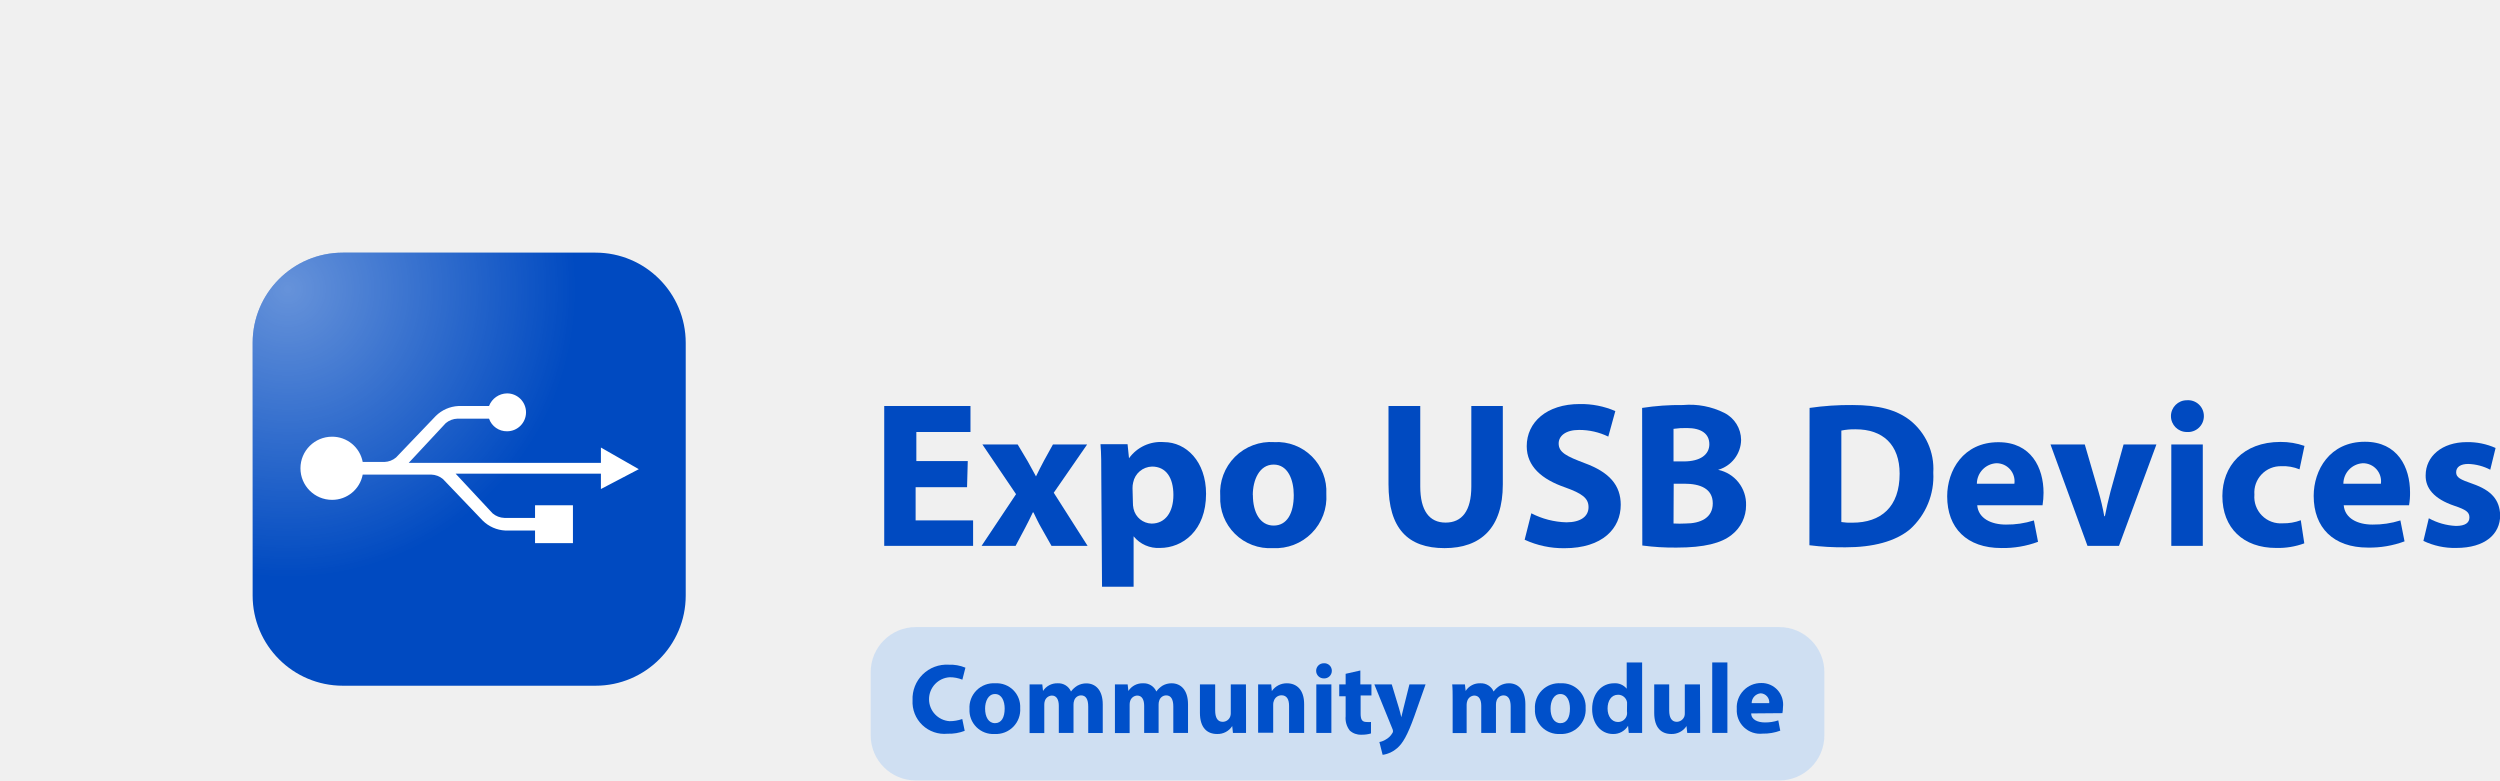
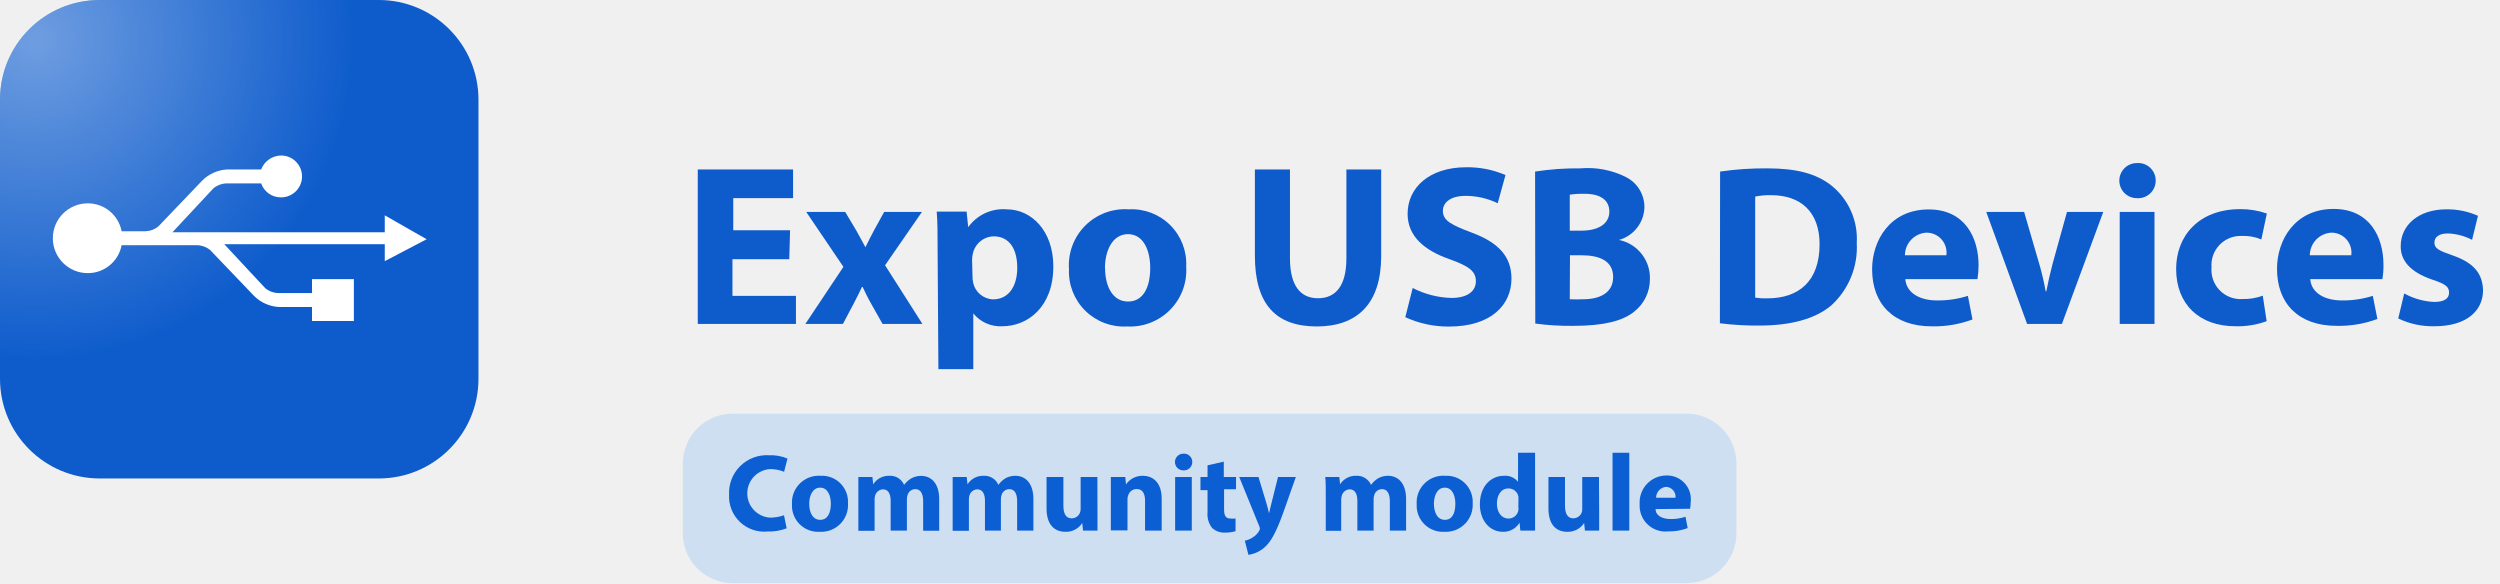
- <svg xmlns="http://www.w3.org/2000/svg" id="Layer_1" data-name="Layer 1" viewBox="0 0 277.08 86.5">
+ <svg xmlns="http://www.w3.org/2000/svg" id="Layer_1" data-name="Layer 1" viewBox="0 0 250.8 58.5">
  <defs>
-     <style>.cls-1{fill:none;}.cls-2{clip-path:url(#clip-path);}.cls-3{fill:#004ac1;}.cls-4{opacity:0.4;}.cls-5{fill:url(#radial-gradient);}.cls-6,.cls-8{isolation:isolate;}.cls-7{fill:#fff;}.cls-8{fill:#0074ff;opacity:0.14;}</style>
-     <clipPath id="clip-path" transform="translate(28 28)">
+     <style>.cls-1{fill:none;}.cls-2{clip-path:url(#clip-path);}.cls-3{fill:#0e5ccc;}.cls-4{opacity:0.4;}.cls-5{fill:url(#radial-gradient);}.cls-6,.cls-8{isolation:isolate;}.cls-7{fill:#fff;}.cls-8{fill:#0074ff;opacity:0.14;}</style>
+     <clipPath id="clip-path">
      <rect class="cls-1" width="48" height="48" rx="10" />
    </clipPath>
    <radialGradient id="radial-gradient" cx="-1709.28" cy="-53.59" r="1" gradientTransform="translate(-1711 54701) rotate(90) scale(32)" gradientUnits="userSpaceOnUse">
      <stop offset="0" stop-color="#fff" />
      <stop offset="1" stop-color="#fff" stop-opacity="0" />
    </radialGradient>
  </defs>
  <g class="cls-2">
-     <path class="cls-3" d="M10,0H38A10,10,0,0,1,48,10V38A10,10,0,0,1,38,48H10A10,10,0,0,1,0,38V10A10,10,0,0,1,10,0Z" transform="translate(28 28)" />
+     <path class="cls-3" d="M10,0H38A10,10,0,0,1,48,10V38A10,10,0,0,1,38,48H10A10,10,0,0,1,0,38V10A10,10,0,0,1,10,0Z" />
    <g class="cls-4">
-       <path class="cls-5" d="M-18-28H26A10,10,0,0,1,36-18V26A10,10,0,0,1,26,36H-18A10,10,0,0,1-28,26V-18A10,10,0,0,1-18-28Z" transform="translate(28 28)" />
+       <path class="cls-5" d="M-18-28H26A10,10,0,0,1,36-18V26A10,10,0,0,1,26,36H-18A10,10,0,0,1-28,26V-18A10,10,0,0,1-18-28Z" />
    </g>
  </g>
  <g class="cls-6">
-     <path class="cls-3" d="M79.18,26h-5.7v3.68h6.37V32.5H70V17h9.56v2.88h-6V23.1h5.7Z" transform="translate(28 28)" />
-     <path class="cls-3" d="M84.79,21.26l1.11,1.86c.32.57.62,1.15.92,1.68h0c.3-.6.58-1.18.88-1.73l1-1.81h3.79l-3.7,5.35,3.75,5.89h-4l-1.13-2c-.32-.55-.59-1.13-.87-1.71h-.07c-.27.6-.57,1.16-.85,1.71l-1.06,2H80.79l3.82-5.73-3.73-5.51Z" transform="translate(28 28)" />
-     <path class="cls-3" d="M94.06,25c0-1.47,0-2.74-.09-3.77h3l.16,1.56h0A4.32,4.32,0,0,1,101,21c2.46,0,4.67,2.14,4.67,5.73,0,4.09-2.6,6-5.11,6a3.5,3.5,0,0,1-2.92-1.29h0v5.59h-3.5Zm3.5,2.64a3.26,3.26,0,0,0,.07.74,2.11,2.11,0,0,0,2,1.65c1.52,0,2.42-1.26,2.42-3.17s-.81-3.15-2.37-3.15a2.19,2.19,0,0,0-2.09,1.77,2.45,2.45,0,0,0-.07.62Z" transform="translate(28 28)" />
-     <path class="cls-3" d="M119,26.75a5.64,5.64,0,0,1-5.93,6A5.51,5.51,0,0,1,107.24,27a5.62,5.62,0,0,1,6-6A5.47,5.47,0,0,1,119,26.75Zm-8.14.12c0,1.93.81,3.38,2.3,3.38s2.23-1.36,2.23-3.38c0-1.68-.64-3.38-2.23-3.38S110.85,25.21,110.85,26.87Z" transform="translate(28 28)" />
-     <path class="cls-3" d="M129.41,17v8.92c0,2.67,1,4,2.81,4s2.85-1.29,2.85-4V17h3.49v8.69c0,4.79-2.41,7.06-6.46,7.06s-6.21-2.16-6.21-7.1V17Z" transform="translate(28 28)" />
-     <path class="cls-3" d="M141.72,28.89a9,9,0,0,0,3.88,1c1.61,0,2.46-.67,2.46-1.68s-.73-1.52-2.59-2.19c-2.58-.89-4.26-2.32-4.26-4.57,0-2.65,2.21-4.67,5.87-4.67a9.56,9.56,0,0,1,3.95.78l-.78,2.83a7.36,7.36,0,0,0-3.24-.74c-1.52,0-2.26.69-2.26,1.5,0,1,.88,1.42,2.88,2.18,2.73,1,4,2.44,4,4.62,0,2.6-2,4.81-6.25,4.81a10.25,10.25,0,0,1-4.4-.94Z" transform="translate(28 28)" />
-     <path class="cls-3" d="M154,17.21a27.35,27.35,0,0,1,4.53-.32,8.55,8.55,0,0,1,4.58.87,3.38,3.38,0,0,1,1.86,3,3.5,3.5,0,0,1-2.55,3.31v0A3.89,3.89,0,0,1,165.52,28a4.12,4.12,0,0,1-1.61,3.29c-1.13.9-3,1.4-6.09,1.4a26.36,26.36,0,0,1-3.8-.23Zm3.48,5.93h1.14c1.84,0,2.83-.76,2.83-1.91s-.89-1.79-2.48-1.79a9,9,0,0,0-1.49.09Zm0,6.88a12.5,12.5,0,0,0,1.35,0c1.59,0,3-.59,3-2.23s-1.4-2.18-3.15-2.18H157.5Z" transform="translate(28 28)" />
-     <path class="cls-3" d="M172.56,17.21a31,31,0,0,1,4.74-.32c2.94,0,4.85.53,6.34,1.65a6.87,6.87,0,0,1,2.63,5.84,7.87,7.87,0,0,1-2.58,6.28c-1.63,1.36-4.12,2-7.15,2a29.42,29.42,0,0,1-4-.23Zm3.52,12.65a6.36,6.36,0,0,0,1.22.07c3.17,0,5.24-1.73,5.24-5.43,0-3.22-1.86-4.92-4.87-4.92a7.17,7.17,0,0,0-1.59.14Z" transform="translate(28 28)" />
-     <path class="cls-3" d="M191.14,28c.12,1.45,1.54,2.14,3.18,2.14a9.86,9.86,0,0,0,3.1-.46l.46,2.37a11.09,11.09,0,0,1-4.07.69c-3.82,0-6-2.21-6-5.73,0-2.85,1.77-6,5.68-6,3.63,0,5,2.83,5,5.61a9.12,9.12,0,0,1-.11,1.38Zm4.12-2.39a2,2,0,0,0-2-2.27,2.29,2.29,0,0,0-2.16,2.27Z" transform="translate(28 28)" />
-     <path class="cls-3" d="M203.06,21.26l1.52,5.22a26.76,26.76,0,0,1,.64,2.73h.07c.18-.92.37-1.77.62-2.73l1.45-5.22H211L206.85,32.5h-3.49l-4.1-11.24Z" transform="translate(28 28)" />
-     <path class="cls-3" d="M216.26,18.13a1.76,1.76,0,0,1-1.89,1.75,1.76,1.76,0,1,1,0-3.52A1.75,1.75,0,0,1,216.26,18.13ZM212.65,32.5V21.26h3.49V32.5Z" transform="translate(28 28)" />
-     <path class="cls-3" d="M227.39,32.22a8.41,8.41,0,0,1-3.13.51c-3.63,0-5.95-2.21-5.95-5.75,0-3.29,2.25-6,6.44-6a7.93,7.93,0,0,1,2.66.44l-.55,2.6a4.63,4.63,0,0,0-2-.35,2.92,2.92,0,0,0-3,3.15A2.93,2.93,0,0,0,225,30a5.37,5.37,0,0,0,2-.34Z" transform="translate(28 28)" />
-     <path class="cls-3" d="M231.76,28c.12,1.45,1.54,2.14,3.18,2.14a9.86,9.86,0,0,0,3.1-.46L238.5,32a11.09,11.09,0,0,1-4.07.69c-3.82,0-6-2.21-6-5.73,0-2.85,1.77-6,5.68-6,3.63,0,5,2.83,5,5.61A7.72,7.72,0,0,1,239,28Zm4.12-2.39a2,2,0,0,0-2-2.27,2.29,2.29,0,0,0-2.16,2.27Z" transform="translate(28 28)" />
-     <path class="cls-3" d="M241.19,29.44a6.88,6.88,0,0,0,3,.85c1.06,0,1.5-.36,1.5-.94s-.35-.85-1.66-1.29c-2.32-.78-3.22-2-3.19-3.38,0-2.09,1.79-3.68,4.57-3.68a7.49,7.49,0,0,1,3.18.65L248,24.06a5.66,5.66,0,0,0-2.44-.64c-.85,0-1.34.34-1.34.92s.44.8,1.82,1.28c2.14.74,3,1.82,3.06,3.48,0,2.09-1.66,3.63-4.88,3.63a8,8,0,0,1-3.63-.78Z" transform="translate(28 28)" />
+     <path class="cls-3" d="M79.18,26h-5.7v3.68h6.37V32.5H70V17h9.56v2.88h-6V23.1h5.7Z" />
+     <path class="cls-3" d="M84.79,21.26l1.11,1.86c.32.57.62,1.15.92,1.68h0c.3-.6.58-1.18.88-1.73l1-1.81h3.79l-3.7,5.35,3.75,5.89h-4l-1.13-2c-.32-.55-.59-1.13-.87-1.71h-.07c-.27.6-.57,1.16-.85,1.71l-1.06,2H80.79l3.82-5.73-3.73-5.51Z" />
+     <path class="cls-3" d="M94.06,25c0-1.47,0-2.74-.09-3.77h3l.16,1.56h0A4.32,4.32,0,0,1,101,21c2.46,0,4.67,2.14,4.67,5.73,0,4.09-2.6,6-5.11,6a3.5,3.5,0,0,1-2.92-1.29h0v5.59h-3.5Zm3.5,2.64a3.26,3.26,0,0,0,.07.74,2.11,2.11,0,0,0,2,1.65c1.52,0,2.42-1.26,2.42-3.17s-.81-3.15-2.37-3.15a2.19,2.19,0,0,0-2.09,1.77,2.45,2.45,0,0,0-.07.62Z" />
+     <path class="cls-3" d="M119,26.75a5.64,5.64,0,0,1-5.93,6A5.51,5.51,0,0,1,107.24,27a5.62,5.62,0,0,1,6-6A5.47,5.47,0,0,1,119,26.75Zm-8.14.12c0,1.93.81,3.38,2.3,3.38s2.23-1.36,2.23-3.38c0-1.68-.64-3.38-2.23-3.38S110.85,25.21,110.85,26.87Z" />
+     <path class="cls-3" d="M129.41,17v8.92c0,2.67,1,4,2.81,4s2.85-1.29,2.85-4V17h3.49v8.69c0,4.79-2.41,7.06-6.46,7.06s-6.21-2.16-6.21-7.1V17Z" />
+     <path class="cls-3" d="M141.72,28.89a9,9,0,0,0,3.88,1c1.61,0,2.46-.67,2.46-1.68s-.73-1.52-2.59-2.19c-2.58-.89-4.26-2.32-4.26-4.57,0-2.65,2.21-4.67,5.87-4.67a9.56,9.56,0,0,1,3.95.78l-.78,2.83a7.36,7.36,0,0,0-3.24-.74c-1.52,0-2.26.69-2.26,1.5,0,1,.88,1.42,2.88,2.18,2.73,1,4,2.44,4,4.62,0,2.6-2,4.81-6.25,4.81a10.25,10.25,0,0,1-4.4-.94Z" />
+     <path class="cls-3" d="M154,17.21a27.35,27.35,0,0,1,4.53-.32,8.55,8.55,0,0,1,4.58.87,3.38,3.38,0,0,1,1.86,3,3.5,3.5,0,0,1-2.55,3.31v0A3.89,3.89,0,0,1,165.52,28a4.12,4.12,0,0,1-1.61,3.29c-1.13.9-3,1.4-6.09,1.4a26.36,26.36,0,0,1-3.8-.23Zm3.48,5.93h1.14c1.84,0,2.83-.76,2.83-1.91s-.89-1.79-2.48-1.79a9,9,0,0,0-1.49.09Zm0,6.88a12.5,12.5,0,0,0,1.35,0c1.59,0,3-.59,3-2.23s-1.4-2.18-3.15-2.18H157.5Z" />
+     <path class="cls-3" d="M172.56,17.21a31,31,0,0,1,4.74-.32c2.94,0,4.85.53,6.34,1.65a6.87,6.87,0,0,1,2.63,5.84,7.87,7.87,0,0,1-2.58,6.28c-1.63,1.36-4.12,2-7.15,2a29.42,29.42,0,0,1-4-.23Zm3.52,12.65a6.36,6.36,0,0,0,1.22.07c3.17,0,5.24-1.73,5.24-5.43,0-3.22-1.86-4.92-4.87-4.92a7.17,7.17,0,0,0-1.59.14Z" />
+     <path class="cls-3" d="M191.14,28c.12,1.45,1.54,2.14,3.18,2.14a9.86,9.86,0,0,0,3.1-.46l.46,2.37a11.09,11.09,0,0,1-4.07.69c-3.82,0-6-2.21-6-5.73,0-2.85,1.77-6,5.68-6,3.63,0,5,2.83,5,5.61a9.12,9.12,0,0,1-.11,1.38Zm4.12-2.39a2,2,0,0,0-2-2.27,2.29,2.29,0,0,0-2.16,2.27Z" />
+     <path class="cls-3" d="M203.06,21.26l1.52,5.22a26.76,26.76,0,0,1,.64,2.73h.07c.18-.92.37-1.77.62-2.73l1.45-5.22H211L206.85,32.5h-3.49l-4.1-11.24Z" />
+     <path class="cls-3" d="M216.26,18.13a1.76,1.76,0,0,1-1.89,1.75,1.76,1.76,0,1,1,0-3.52A1.75,1.75,0,0,1,216.26,18.13ZM212.65,32.5V21.26h3.49V32.5Z" />
+     <path class="cls-3" d="M227.39,32.22a8.41,8.41,0,0,1-3.13.51c-3.63,0-5.95-2.21-5.95-5.75,0-3.29,2.25-6,6.44-6a7.93,7.93,0,0,1,2.66.44l-.55,2.6a4.63,4.63,0,0,0-2-.35,2.92,2.92,0,0,0-3,3.15A2.93,2.93,0,0,0,225,30a5.37,5.37,0,0,0,2-.34Z" />
+     <path class="cls-3" d="M231.76,28c.12,1.45,1.54,2.14,3.18,2.14a9.86,9.86,0,0,0,3.1-.46L238.5,32a11.09,11.09,0,0,1-4.07.69c-3.82,0-6-2.21-6-5.73,0-2.85,1.77-6,5.68-6,3.63,0,5,2.83,5,5.61A7.72,7.72,0,0,1,239,28Zm4.12-2.39a2,2,0,0,0-2-2.27,2.29,2.29,0,0,0-2.16,2.27Z" />
+     <path class="cls-3" d="M241.19,29.44a6.88,6.88,0,0,0,3,.85c1.06,0,1.5-.36,1.5-.94s-.35-.85-1.66-1.29c-2.32-.78-3.22-2-3.19-3.38,0-2.09,1.79-3.68,4.57-3.68a7.49,7.49,0,0,1,3.18.65L248,24.06a5.66,5.66,0,0,0-2.44-.64c-.85,0-1.34.34-1.34.92s.44.8,1.82,1.28c2.14.74,3,1.82,3.06,3.48,0,2.09-1.66,3.63-4.88,3.63a8,8,0,0,1-3.63-.78Z" />
  </g>
-   <path id="path1334" class="cls-7" d="M42.8,24l-4.2-2.4v1.7H17.3l4.1-4.4a2.11,2.11,0,0,1,1.3-.5h3.5a2.08,2.08,0,0,0,2,1.4,2.1,2.1,0,1,0,0-4.2,2.17,2.17,0,0,0-2,1.4H22.8a3.84,3.84,0,0,0-2.5,1.1h0l-4.4,4.6a2.11,2.11,0,0,1-1.3.5H12.2a3.44,3.44,0,0,0-3.4-2.8,3.5,3.5,0,1,0,0,7,3.44,3.44,0,0,0,3.4-2.8h7.6a2.11,2.11,0,0,1,1.3.5l4.4,4.6h0A3.84,3.84,0,0,0,28,30.8h3.3v1.4h4.2V28H31.3v1.4H27.9a2.11,2.11,0,0,1-1.3-.5l-4.1-4.4H38.6v1.7Z" transform="translate(28 28)" />
+   <path id="path1334" class="cls-7" d="M42.8,24l-4.2-2.4v1.7H17.3l4.1-4.4a2.11,2.11,0,0,1,1.3-.5h3.5a2.08,2.08,0,0,0,2,1.4,2.1,2.1,0,1,0,0-4.2,2.17,2.17,0,0,0-2,1.4H22.8a3.84,3.84,0,0,0-2.5,1.1h0l-4.4,4.6a2.11,2.11,0,0,1-1.3.5H12.2a3.44,3.44,0,0,0-3.4-2.8,3.5,3.5,0,1,0,0,7,3.44,3.44,0,0,0,3.4-2.8h7.6a2.11,2.11,0,0,1,1.3.5l4.4,4.6h0A3.84,3.84,0,0,0,28,30.8h3.3v1.4h4.2V28H31.3v1.4H27.9a2.11,2.11,0,0,1-1.3-.5l-4.1-4.4H38.6v1.7Z" />
  <g class="cls-6">
-     <path class="cls-3" d="M78.92,53a4.81,4.81,0,0,1-1.9.32,3.53,3.53,0,0,1-3.88-3.71,3.78,3.78,0,0,1,4-3.94A4.37,4.37,0,0,1,79,46l-.34,1.33a3.67,3.67,0,0,0-1.41-.27,2.44,2.44,0,0,0,0,4.87,4.24,4.24,0,0,0,1.4-.24Z" transform="translate(28 28)" />
-     <path class="cls-3" d="M85.07,50.48a2.69,2.69,0,0,1-2.83,2.87,2.63,2.63,0,0,1-2.79-2.77,2.69,2.69,0,0,1,2.87-2.85A2.61,2.61,0,0,1,85.07,50.48Zm-3.89.05c0,.93.38,1.62,1.1,1.62s1.07-.65,1.07-1.62c0-.8-.31-1.61-1.07-1.61S81.18,49.74,81.18,50.53Z" transform="translate(28 28)" />
-     <path class="cls-3" d="M86.11,49.57c0-.68,0-1.25,0-1.72h1.41l.08.73h0a1.86,1.86,0,0,1,1.63-.85,1.52,1.52,0,0,1,1.47.91h0A2.49,2.49,0,0,1,91.4,48a2,2,0,0,1,1-.26c1,0,1.82.72,1.82,2.33v3.17H92.61V50.3c0-.78-.25-1.23-.79-1.23a.81.81,0,0,0-.77.58,1.25,1.25,0,0,0-.07.43v3.15H89.35v-3c0-.68-.24-1.14-.77-1.14a.85.85,0,0,0-.78.6,1.26,1.26,0,0,0-.06.42v3.14H86.11Z" transform="translate(28 28)" />
-     <path class="cls-3" d="M95.57,49.57c0-.68,0-1.25,0-1.72h1.41l.08.73h0a1.86,1.86,0,0,1,1.63-.85,1.52,1.52,0,0,1,1.47.91h0a2.49,2.49,0,0,1,.69-.65,2,2,0,0,1,1-.26c1,0,1.82.72,1.82,2.33v3.17h-1.63V50.3c0-.78-.25-1.23-.79-1.23a.81.81,0,0,0-.77.58,1.25,1.25,0,0,0-.07.43v3.15H98.81v-3c0-.68-.24-1.14-.77-1.14a.85.85,0,0,0-.78.6,1.26,1.26,0,0,0-.06.42v3.14H95.57Z" transform="translate(28 28)" />
-     <path class="cls-3" d="M110.1,51.5c0,.7,0,1.28,0,1.73h-1.45l-.08-.76h0a1.91,1.91,0,0,1-1.68.88c-1.09,0-1.9-.68-1.9-2.34V47.85h1.69v2.89c0,.78.25,1.26.83,1.26a.89.89,0,0,0,.84-.59,1,1,0,0,0,.06-.36v-3.2h1.68Z" transform="translate(28 28)" />
-     <path class="cls-3" d="M111.44,49.57c0-.68,0-1.25,0-1.72h1.45l.07.74h0a2,2,0,0,1,1.66-.86c1.1,0,1.92.72,1.92,2.31v3.19h-1.67v-3c0-.7-.24-1.17-.84-1.17a.89.89,0,0,0-.85.63,1,1,0,0,0-.07.42v3.1h-1.67Z" transform="translate(28 28)" />
-     <path class="cls-3" d="M119.61,46.35a.84.84,0,0,1-.9.84.84.84,0,1,1,0-1.68A.83.83,0,0,1,119.61,46.35Zm-1.72,6.88V47.85h1.67v5.38Z" transform="translate(28 28)" />
-     <path class="cls-3" d="M122.77,46.31v1.54H124v1.23h-1.2v2c0,.65.15.94.66.94a2.91,2.91,0,0,0,.49,0l0,1.27a3.55,3.55,0,0,1-1.09.14,1.78,1.78,0,0,1-1.26-.46,2.23,2.23,0,0,1-.46-1.6v-2.2h-.71V47.85h.71V46.68Z" transform="translate(28 28)" />
-     <path class="cls-3" d="M126.25,47.85l.8,2.64c.09.32.2.71.26,1h0c.07-.29.16-.69.24-1l.66-2.64H130l-1.25,3.54c-.77,2.14-1.29,3-1.9,3.53a3.07,3.07,0,0,1-1.61.74l-.36-1.42a2,2,0,0,0,.73-.29,1.84,1.84,0,0,0,.69-.67.38.38,0,0,0,.09-.24.65.65,0,0,0-.07-.27l-2-4.92Z" transform="translate(28 28)" />
-     <path class="cls-3" d="M133,49.57c0-.68,0-1.25-.05-1.72h1.41l.08.73h0a1.84,1.84,0,0,1,1.63-.85,1.52,1.52,0,0,1,1.47.91h0a2.53,2.53,0,0,1,.7-.65,2,2,0,0,1,1-.26c1,0,1.82.72,1.82,2.33v3.17h-1.63V50.3c0-.78-.26-1.23-.79-1.23a.81.81,0,0,0-.77.58,1.25,1.25,0,0,0-.07.43v3.15h-1.63v-3c0-.68-.24-1.14-.77-1.14a.85.85,0,0,0-.78.6,1.28,1.28,0,0,0-.07.42v3.14H133Z" transform="translate(28 28)" />
-     <path class="cls-3" d="M147.74,50.48a2.7,2.7,0,0,1-2.84,2.87,2.63,2.63,0,0,1-2.78-2.77A2.68,2.68,0,0,1,145,47.73,2.61,2.61,0,0,1,147.74,50.48Zm-3.89.05c0,.93.38,1.62,1.1,1.62S146,51.5,146,50.53c0-.8-.3-1.61-1.06-1.61S143.85,49.74,143.85,50.53Z" transform="translate(28 28)" />
-     <path class="cls-3" d="M154,45.42v6.2c0,.61,0,1.25,0,1.61h-1.48l-.08-.79h0a1.88,1.88,0,0,1-1.68.91c-1.28,0-2.3-1.09-2.3-2.76,0-1.82,1.12-2.86,2.41-2.86a1.66,1.66,0,0,1,1.42.6h0V45.42Zm-1.67,4.71c0-.09,0-.21,0-.3a1,1,0,0,0-1-.83c-.76,0-1.16.69-1.16,1.53s.45,1.49,1.15,1.49a1,1,0,0,0,1-.81,1.17,1.17,0,0,0,0-.38Z" transform="translate(28 28)" />
-     <path class="cls-3" d="M160.43,51.5c0,.7,0,1.28,0,1.73H159l-.08-.76h0a1.93,1.93,0,0,1-1.69.88c-1.09,0-1.89-.68-1.89-2.34V47.85H157v2.89c0,.78.26,1.26.84,1.26a.92.92,0,0,0,.84-.59,1,1,0,0,0,.05-.36v-3.2h1.68Z" transform="translate(28 28)" />
-     <path class="cls-3" d="M161.77,45.42h1.68v7.81h-1.68Z" transform="translate(28 28)" />
-     <path class="cls-3" d="M166.09,51.07c0,.7.73,1,1.52,1a4.51,4.51,0,0,0,1.48-.23l.22,1.14a5.31,5.31,0,0,1-1.95.33,2.59,2.59,0,0,1-2.87-2.74,2.7,2.7,0,0,1,2.72-2.87,2.38,2.38,0,0,1,2.4,2.68,4,4,0,0,1-.06.66Zm2-1.14a1,1,0,0,0-.95-1.09,1.1,1.1,0,0,0-1,1.09Z" transform="translate(28 28)" />
+     <path class="cls-3" d="M78.92,53a4.81,4.81,0,0,1-1.9.32,3.53,3.53,0,0,1-3.88-3.71,3.78,3.78,0,0,1,4-3.94A4.37,4.37,0,0,1,79,46l-.34,1.33a3.67,3.67,0,0,0-1.41-.27,2.44,2.44,0,0,0,0,4.87,4.24,4.24,0,0,0,1.4-.24Z" />
+     <path class="cls-3" d="M85.07,50.48a2.69,2.69,0,0,1-2.83,2.87,2.63,2.63,0,0,1-2.79-2.77,2.69,2.69,0,0,1,2.87-2.85A2.61,2.61,0,0,1,85.07,50.48Zm-3.89.05c0,.93.38,1.62,1.1,1.62s1.07-.65,1.07-1.62c0-.8-.31-1.61-1.07-1.61S81.18,49.74,81.18,50.53Z" />
+     <path class="cls-3" d="M86.11,49.57c0-.68,0-1.25,0-1.72h1.41l.08.73h0a1.86,1.86,0,0,1,1.63-.85,1.52,1.52,0,0,1,1.47.91h0A2.49,2.49,0,0,1,91.4,48a2,2,0,0,1,1-.26c1,0,1.82.72,1.82,2.33v3.17H92.61V50.3c0-.78-.25-1.23-.79-1.23a.81.81,0,0,0-.77.58,1.25,1.25,0,0,0-.07.43v3.15H89.35v-3c0-.68-.24-1.14-.77-1.14a.85.85,0,0,0-.78.6,1.26,1.26,0,0,0-.06.42v3.14H86.11Z" />
+     <path class="cls-3" d="M95.57,49.57c0-.68,0-1.25,0-1.72h1.41l.08.73h0a1.86,1.86,0,0,1,1.63-.85,1.52,1.52,0,0,1,1.47.91h0a2.49,2.49,0,0,1,.69-.65,2,2,0,0,1,1-.26c1,0,1.82.72,1.82,2.33v3.17h-1.63V50.3c0-.78-.25-1.23-.79-1.23a.81.81,0,0,0-.77.58,1.25,1.25,0,0,0-.07.43v3.15H98.81v-3c0-.68-.24-1.14-.77-1.14a.85.85,0,0,0-.78.6,1.26,1.26,0,0,0-.06.42v3.14H95.57Z" />
+     <path class="cls-3" d="M110.1,51.5c0,.7,0,1.28,0,1.73h-1.45l-.08-.76h0a1.91,1.91,0,0,1-1.68.88c-1.09,0-1.9-.68-1.9-2.34V47.85h1.69v2.89c0,.78.25,1.26.83,1.26a.89.89,0,0,0,.84-.59,1,1,0,0,0,.06-.36v-3.2h1.68Z" />
+     <path class="cls-3" d="M111.44,49.57c0-.68,0-1.25,0-1.72h1.45l.07.74h0a2,2,0,0,1,1.66-.86c1.1,0,1.92.72,1.92,2.31v3.19h-1.67v-3c0-.7-.24-1.17-.84-1.17a.89.89,0,0,0-.85.63,1,1,0,0,0-.07.42v3.1h-1.67Z" />
+     <path class="cls-3" d="M119.61,46.35a.84.84,0,0,1-.9.84.84.84,0,1,1,0-1.68A.83.83,0,0,1,119.61,46.35Zm-1.72,6.88V47.85h1.67v5.38Z" />
+     <path class="cls-3" d="M122.77,46.31v1.54H124v1.23h-1.2v2c0,.65.15.94.66.94a2.91,2.91,0,0,0,.49,0l0,1.27a3.55,3.55,0,0,1-1.09.14,1.78,1.78,0,0,1-1.26-.46,2.23,2.23,0,0,1-.46-1.6v-2.2h-.71V47.85h.71V46.68Z" />
+     <path class="cls-3" d="M126.25,47.85l.8,2.64c.09.32.2.71.26,1h0c.07-.29.16-.69.24-1l.66-2.64H130l-1.25,3.54c-.77,2.14-1.29,3-1.9,3.53a3.07,3.07,0,0,1-1.61.74l-.36-1.42a2,2,0,0,0,.73-.29,1.84,1.84,0,0,0,.69-.67.38.38,0,0,0,.09-.24.65.65,0,0,0-.07-.27l-2-4.92Z" />
+     <path class="cls-3" d="M133,49.57c0-.68,0-1.25-.05-1.72h1.41l.08.73h0a1.84,1.84,0,0,1,1.63-.85,1.52,1.52,0,0,1,1.47.91h0a2.53,2.53,0,0,1,.7-.65,2,2,0,0,1,1-.26c1,0,1.82.72,1.82,2.33v3.17h-1.63V50.3c0-.78-.26-1.23-.79-1.23a.81.81,0,0,0-.77.58,1.25,1.25,0,0,0-.07.43v3.15h-1.63v-3c0-.68-.24-1.14-.77-1.14a.85.85,0,0,0-.78.6,1.28,1.28,0,0,0-.07.42v3.14H133Z" />
+     <path class="cls-3" d="M147.74,50.48a2.7,2.7,0,0,1-2.84,2.87,2.63,2.63,0,0,1-2.78-2.77A2.68,2.68,0,0,1,145,47.73,2.61,2.61,0,0,1,147.74,50.48Zm-3.89.05c0,.93.38,1.62,1.1,1.62S146,51.5,146,50.53c0-.8-.3-1.61-1.06-1.61S143.85,49.74,143.85,50.53Z" />
+     <path class="cls-3" d="M154,45.42v6.2c0,.61,0,1.25,0,1.61h-1.48l-.08-.79h0a1.88,1.88,0,0,1-1.68.91c-1.28,0-2.3-1.09-2.3-2.76,0-1.82,1.12-2.86,2.41-2.86a1.66,1.66,0,0,1,1.42.6h0V45.42Zm-1.67,4.71c0-.09,0-.21,0-.3a1,1,0,0,0-1-.83c-.76,0-1.16.69-1.16,1.53s.45,1.49,1.15,1.49a1,1,0,0,0,1-.81,1.17,1.17,0,0,0,0-.38Z" />
+     <path class="cls-3" d="M160.43,51.5c0,.7,0,1.28,0,1.73H159l-.08-.76h0a1.93,1.93,0,0,1-1.69.88c-1.09,0-1.89-.68-1.89-2.34V47.85H157v2.89c0,.78.26,1.26.84,1.26a.92.92,0,0,0,.84-.59,1,1,0,0,0,.05-.36v-3.2h1.68Z" />
+     <path class="cls-3" d="M161.77,45.42h1.68v7.81h-1.68Z" />
+     <path class="cls-3" d="M166.09,51.07c0,.7.73,1,1.52,1a4.51,4.51,0,0,0,1.48-.23l.22,1.14a5.31,5.31,0,0,1-1.95.33,2.59,2.59,0,0,1-2.87-2.74,2.7,2.7,0,0,1,2.72-2.87,2.38,2.38,0,0,1,2.4,2.68,4,4,0,0,1-.06.66Zm2-1.14a1,1,0,0,0-.95-1.09,1.1,1.1,0,0,0-1,1.09Z" />
  </g>
-   <path class="cls-8" d="M169.2,41.5H73.5a5,5,0,0,0-5,5v7a5,5,0,0,0,5,5h95.7a5,5,0,0,0,5-5v-7A5,5,0,0,0,169.2,41.5Z" transform="translate(28 28)" />
+   <path class="cls-8" d="M169.2,41.5H73.5a5,5,0,0,0-5,5v7a5,5,0,0,0,5,5h95.7a5,5,0,0,0,5-5v-7A5,5,0,0,0,169.2,41.5Z" />
</svg>
